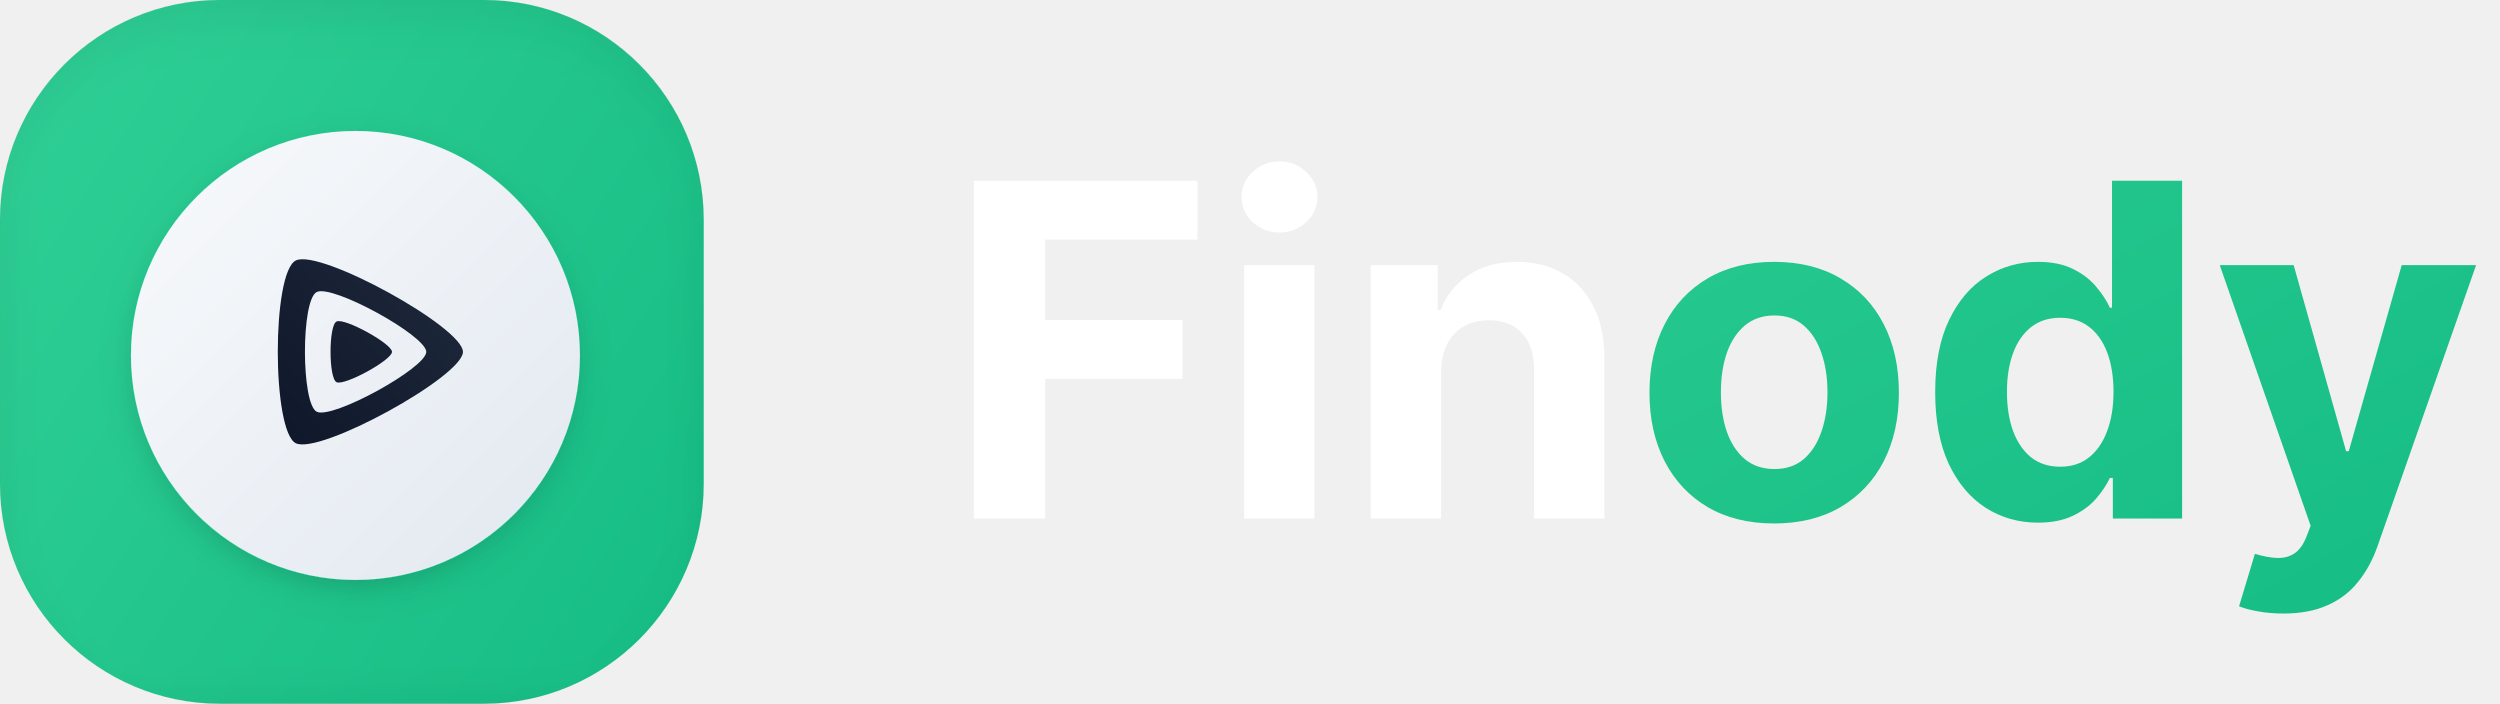
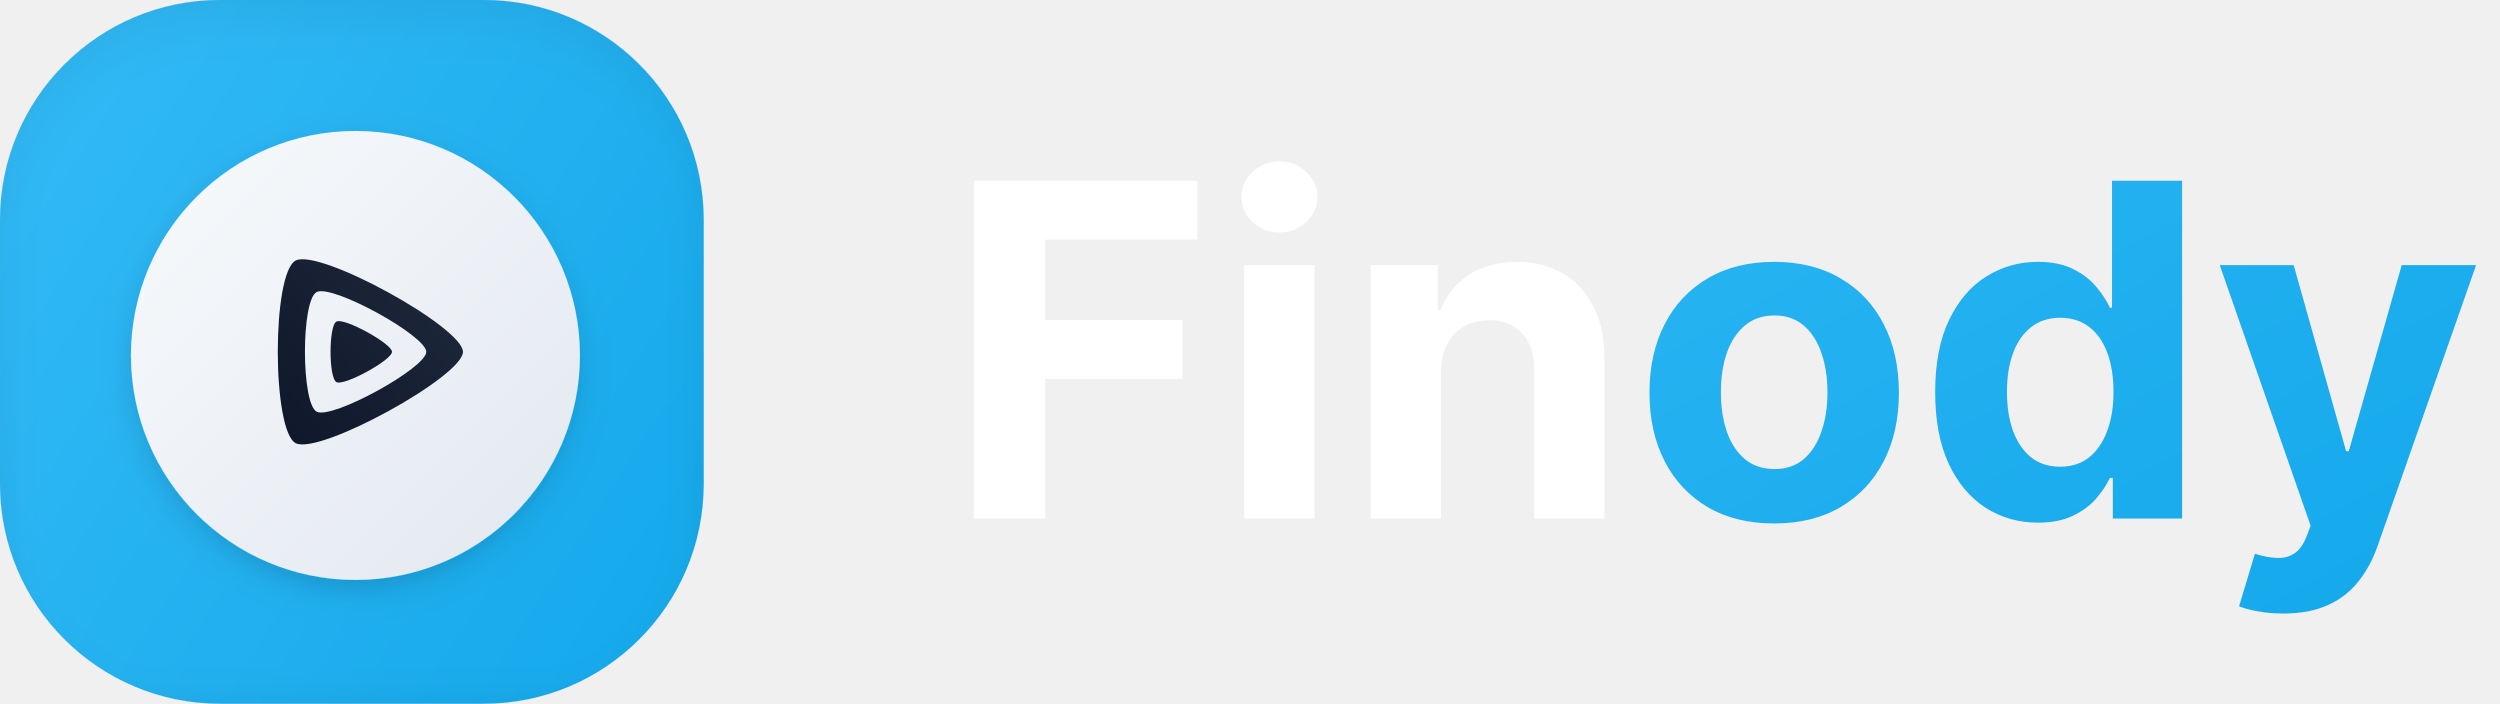
<svg xmlns="http://www.w3.org/2000/svg" width="135" height="38" viewBox="0 0 135 38" fill="none">
  <g filter="url(#filter0_i_101_32)">
    <rect width="38" height="38" rx="11.875" fill="url(#paint0_linear_101_32)" />
  </g>
  <g filter="url(#filter1_dd_101_32)">
    <circle cx="19.194" cy="19.194" r="12.123" fill="url(#paint1_linear_101_32)" />
  </g>
  <g clip-path="url(#clip0_101_32)">
    <path d="M24.999 19C24.999 17.677 17.276 13.417 15.973 14.066C14.669 14.716 14.683 23.291 15.973 23.934C17.261 24.576 25 20.323 25 19H24.999ZM17.104 22.233C16.259 21.813 16.25 16.194 17.104 15.769C17.958 15.343 23.019 18.133 23.019 19.001C23.019 19.868 17.95 22.655 17.104 22.234V22.233ZM21.168 19C21.168 18.561 18.605 17.147 18.172 17.362C17.739 17.578 17.744 20.424 18.172 20.637C18.6 20.85 21.168 19.44 21.168 19H21.168Z" fill="url(#paint2_linear_101_32)" />
  </g>
  <path d="M52.586 28V9.758H64.664V12.938H56.442V17.284H63.862V20.464H56.442V28H52.586ZM67.187 28V14.318H70.981V28H67.187ZM69.093 12.555C68.529 12.555 68.045 12.368 67.641 11.993C67.243 11.613 67.044 11.159 67.044 10.631C67.044 10.108 67.243 9.66 67.641 9.286C68.045 8.906 68.529 8.716 69.093 8.716C69.657 8.716 70.138 8.906 70.536 9.286C70.94 9.66 71.142 10.108 71.142 10.631C71.142 11.159 70.94 11.613 70.536 11.993C70.138 12.368 69.657 12.555 69.093 12.555ZM77.816 20.09V28H74.021V14.318H77.638V16.732H77.798C78.101 15.936 78.608 15.307 79.321 14.844C80.034 14.375 80.898 14.14 81.913 14.14C82.863 14.14 83.692 14.348 84.398 14.764C85.105 15.179 85.654 15.773 86.046 16.545C86.438 17.311 86.634 18.226 86.634 19.289V28H82.839V19.965C82.845 19.128 82.632 18.475 82.198 18.006C81.765 17.531 81.168 17.293 80.408 17.293C79.897 17.293 79.446 17.403 79.054 17.623C78.668 17.843 78.365 18.163 78.145 18.585C77.931 19.001 77.822 19.502 77.816 20.09Z" fill="white" />
  <path d="M95.806 28.267C94.423 28.267 93.226 27.973 92.217 27.385C91.213 26.792 90.438 25.966 89.892 24.909C89.346 23.846 89.072 22.614 89.072 21.213C89.072 19.799 89.346 18.564 89.892 17.507C90.438 16.444 91.213 15.619 92.217 15.031C93.226 14.437 94.423 14.14 95.806 14.14C97.19 14.14 98.383 14.437 99.387 15.031C100.397 15.619 101.175 16.444 101.721 17.507C102.267 18.564 102.54 19.799 102.54 21.213C102.54 22.614 102.267 23.846 101.721 24.909C101.175 25.966 100.397 26.792 99.387 27.385C98.383 27.973 97.19 28.267 95.806 28.267ZM95.824 25.328C96.454 25.328 96.979 25.15 97.401 24.793C97.822 24.431 98.14 23.938 98.354 23.315C98.573 22.691 98.683 21.982 98.683 21.186C98.683 20.39 98.573 19.68 98.354 19.057C98.14 18.433 97.822 17.941 97.401 17.578C96.979 17.216 96.454 17.035 95.824 17.035C95.189 17.035 94.654 17.216 94.221 17.578C93.793 17.941 93.47 18.433 93.25 19.057C93.036 19.68 92.929 20.39 92.929 21.186C92.929 21.982 93.036 22.691 93.25 23.315C93.47 23.938 93.793 24.431 94.221 24.793C94.654 25.15 95.189 25.328 95.824 25.328ZM110.049 28.223C109.01 28.223 108.069 27.956 107.226 27.421C106.388 26.881 105.723 26.088 105.23 25.043C104.743 23.992 104.5 22.703 104.5 21.177C104.5 19.609 104.752 18.306 105.257 17.267C105.762 16.221 106.433 15.441 107.27 14.924C108.113 14.401 109.037 14.14 110.04 14.14C110.806 14.14 111.445 14.271 111.955 14.532C112.472 14.787 112.888 15.108 113.202 15.494C113.523 15.874 113.767 16.248 113.933 16.616H114.049V9.758H117.834V28H114.093V25.809H113.933C113.755 26.189 113.502 26.566 113.176 26.94C112.855 27.308 112.436 27.614 111.92 27.858C111.409 28.101 110.786 28.223 110.049 28.223ZM111.252 25.203C111.863 25.203 112.38 25.037 112.802 24.704C113.229 24.366 113.556 23.894 113.781 23.288C114.013 22.682 114.129 21.973 114.129 21.159C114.129 20.346 114.016 19.639 113.79 19.039C113.565 18.439 113.238 17.976 112.811 17.65C112.383 17.323 111.863 17.16 111.252 17.16C110.628 17.16 110.103 17.329 109.675 17.667C109.248 18.006 108.924 18.475 108.704 19.075C108.484 19.675 108.375 20.369 108.375 21.159C108.375 21.955 108.484 22.659 108.704 23.27C108.93 23.876 109.253 24.351 109.675 24.695C110.103 25.034 110.628 25.203 111.252 25.203ZM123.297 33.131C122.816 33.131 122.364 33.092 121.943 33.015C121.527 32.944 121.183 32.852 120.91 32.739L121.765 29.906C122.21 30.043 122.611 30.117 122.967 30.129C123.329 30.141 123.641 30.058 123.902 29.88C124.17 29.701 124.386 29.398 124.553 28.971L124.775 28.392L119.867 14.318H123.858L126.69 24.366H126.833L129.692 14.318H133.709L128.392 29.479C128.136 30.215 127.789 30.856 127.35 31.403C126.916 31.955 126.367 32.38 125.702 32.676C125.037 32.979 124.235 33.131 123.297 33.131Z" fill="url(#paint3_linear_101_32)" />
  <defs>
    <filter id="filter0_i_101_32" x="0" y="0" width="38" height="39.188" filterUnits="userSpaceOnUse" color-interpolation-filters="sRGB">
      <feFlood flood-opacity="0" result="BackgroundImageFix" />
      <feBlend mode="normal" in="SourceGraphic" in2="BackgroundImageFix" result="shape" />
      <feColorMatrix in="SourceAlpha" type="matrix" values="0 0 0 0 0 0 0 0 0 0 0 0 0 0 0 0 0 0 127 0" result="hardAlpha" />
      <feOffset dy="1.188" />
      <feGaussianBlur stdDeviation="1.188" />
      <feComposite in2="hardAlpha" operator="arithmetic" k2="-1" k3="1" />
      <feColorMatrix type="matrix" values="0 0 0 0 0 0 0 0 0 0 0 0 0 0 0 0 0 0 0.05 0" />
      <feBlend mode="normal" in2="shape" result="effect1_innerShadow_101_32" />
    </filter>
    <filter id="filter1_dd_101_32" x="5.29" y="5.884" width="27.808" height="27.808" filterUnits="userSpaceOnUse" color-interpolation-filters="sRGB">
      <feFlood flood-opacity="0" result="BackgroundImageFix" />
      <feColorMatrix in="SourceAlpha" type="matrix" values="0 0 0 0 0 0 0 0 0 0 0 0 0 0 0 0 0 0 127 0" result="hardAlpha" />
      <feMorphology radius="0.594" operator="erode" in="SourceAlpha" result="effect1_dropShadow_101_32" />
      <feOffset dy="0.594" />
      <feGaussianBlur stdDeviation="0.594" />
      <feComposite in2="hardAlpha" operator="out" />
      <feColorMatrix type="matrix" values="0 0 0 0 0 0 0 0 0 0 0 0 0 0 0 0 0 0 0.1 0" />
      <feBlend mode="normal" in2="BackgroundImageFix" result="effect1_dropShadow_101_32" />
      <feColorMatrix in="SourceAlpha" type="matrix" values="0 0 0 0 0 0 0 0 0 0 0 0 0 0 0 0 0 0 127 0" result="hardAlpha" />
      <feOffset dy="0.594" />
      <feGaussianBlur stdDeviation="0.891" />
      <feComposite in2="hardAlpha" operator="out" />
      <feColorMatrix type="matrix" values="0 0 0 0 0 0 0 0 0 0 0 0 0 0 0 0 0 0 0.1 0" />
      <feBlend mode="normal" in2="effect1_dropShadow_101_32" result="effect2_dropShadow_101_32" />
      <feBlend mode="normal" in="SourceGraphic" in2="effect2_dropShadow_101_32" result="shape" />
    </filter>
    <linearGradient id="paint0_linear_101_32" x1="-1.259" y1="-11.827" x2="55.948" y2="25.271" gradientUnits="userSpaceOnUse">
-       <stop stop-color="#34D399" />
-       <stop offset="1" stop-color="#10B981" />
+       <stop stop-color="#38bdf8" />
+       <stop offset="1" stop-color="#0ea5e9" />
    </linearGradient>
    <linearGradient id="paint1_linear_101_32" x1="7.072" y1="7.072" x2="31.317" y2="31.317" gradientUnits="userSpaceOnUse">
      <stop stop-color="#F8FAFC" />
      <stop offset="1" stop-color="#E2E8F0" />
    </linearGradient>
    <linearGradient id="paint2_linear_101_32" x1="24.863" y1="14.327" x2="14.476" y2="23.378" gradientUnits="userSpaceOnUse">
      <stop stop-color="#1E293B" />
      <stop offset="1" stop-color="#0F172A" />
    </linearGradient>
    <linearGradient id="paint3_linear_101_32" x1="48.216" y1="-5.337" x2="90.021" y2="70.572" gradientUnits="userSpaceOnUse">
-       <stop stop-color="#34D399" />
-       <stop offset="1" stop-color="#10B981" />
+       <stop stop-color="#38bdf8" />
+       <stop offset="1" stop-color="#0ea5e9" />
    </linearGradient>
    <clipPath id="clip0_101_32">
      <rect width="10" height="10" fill="white" transform="matrix(0 1 -1 0 25.0001 14)" />
    </clipPath>
  </defs>
</svg>
